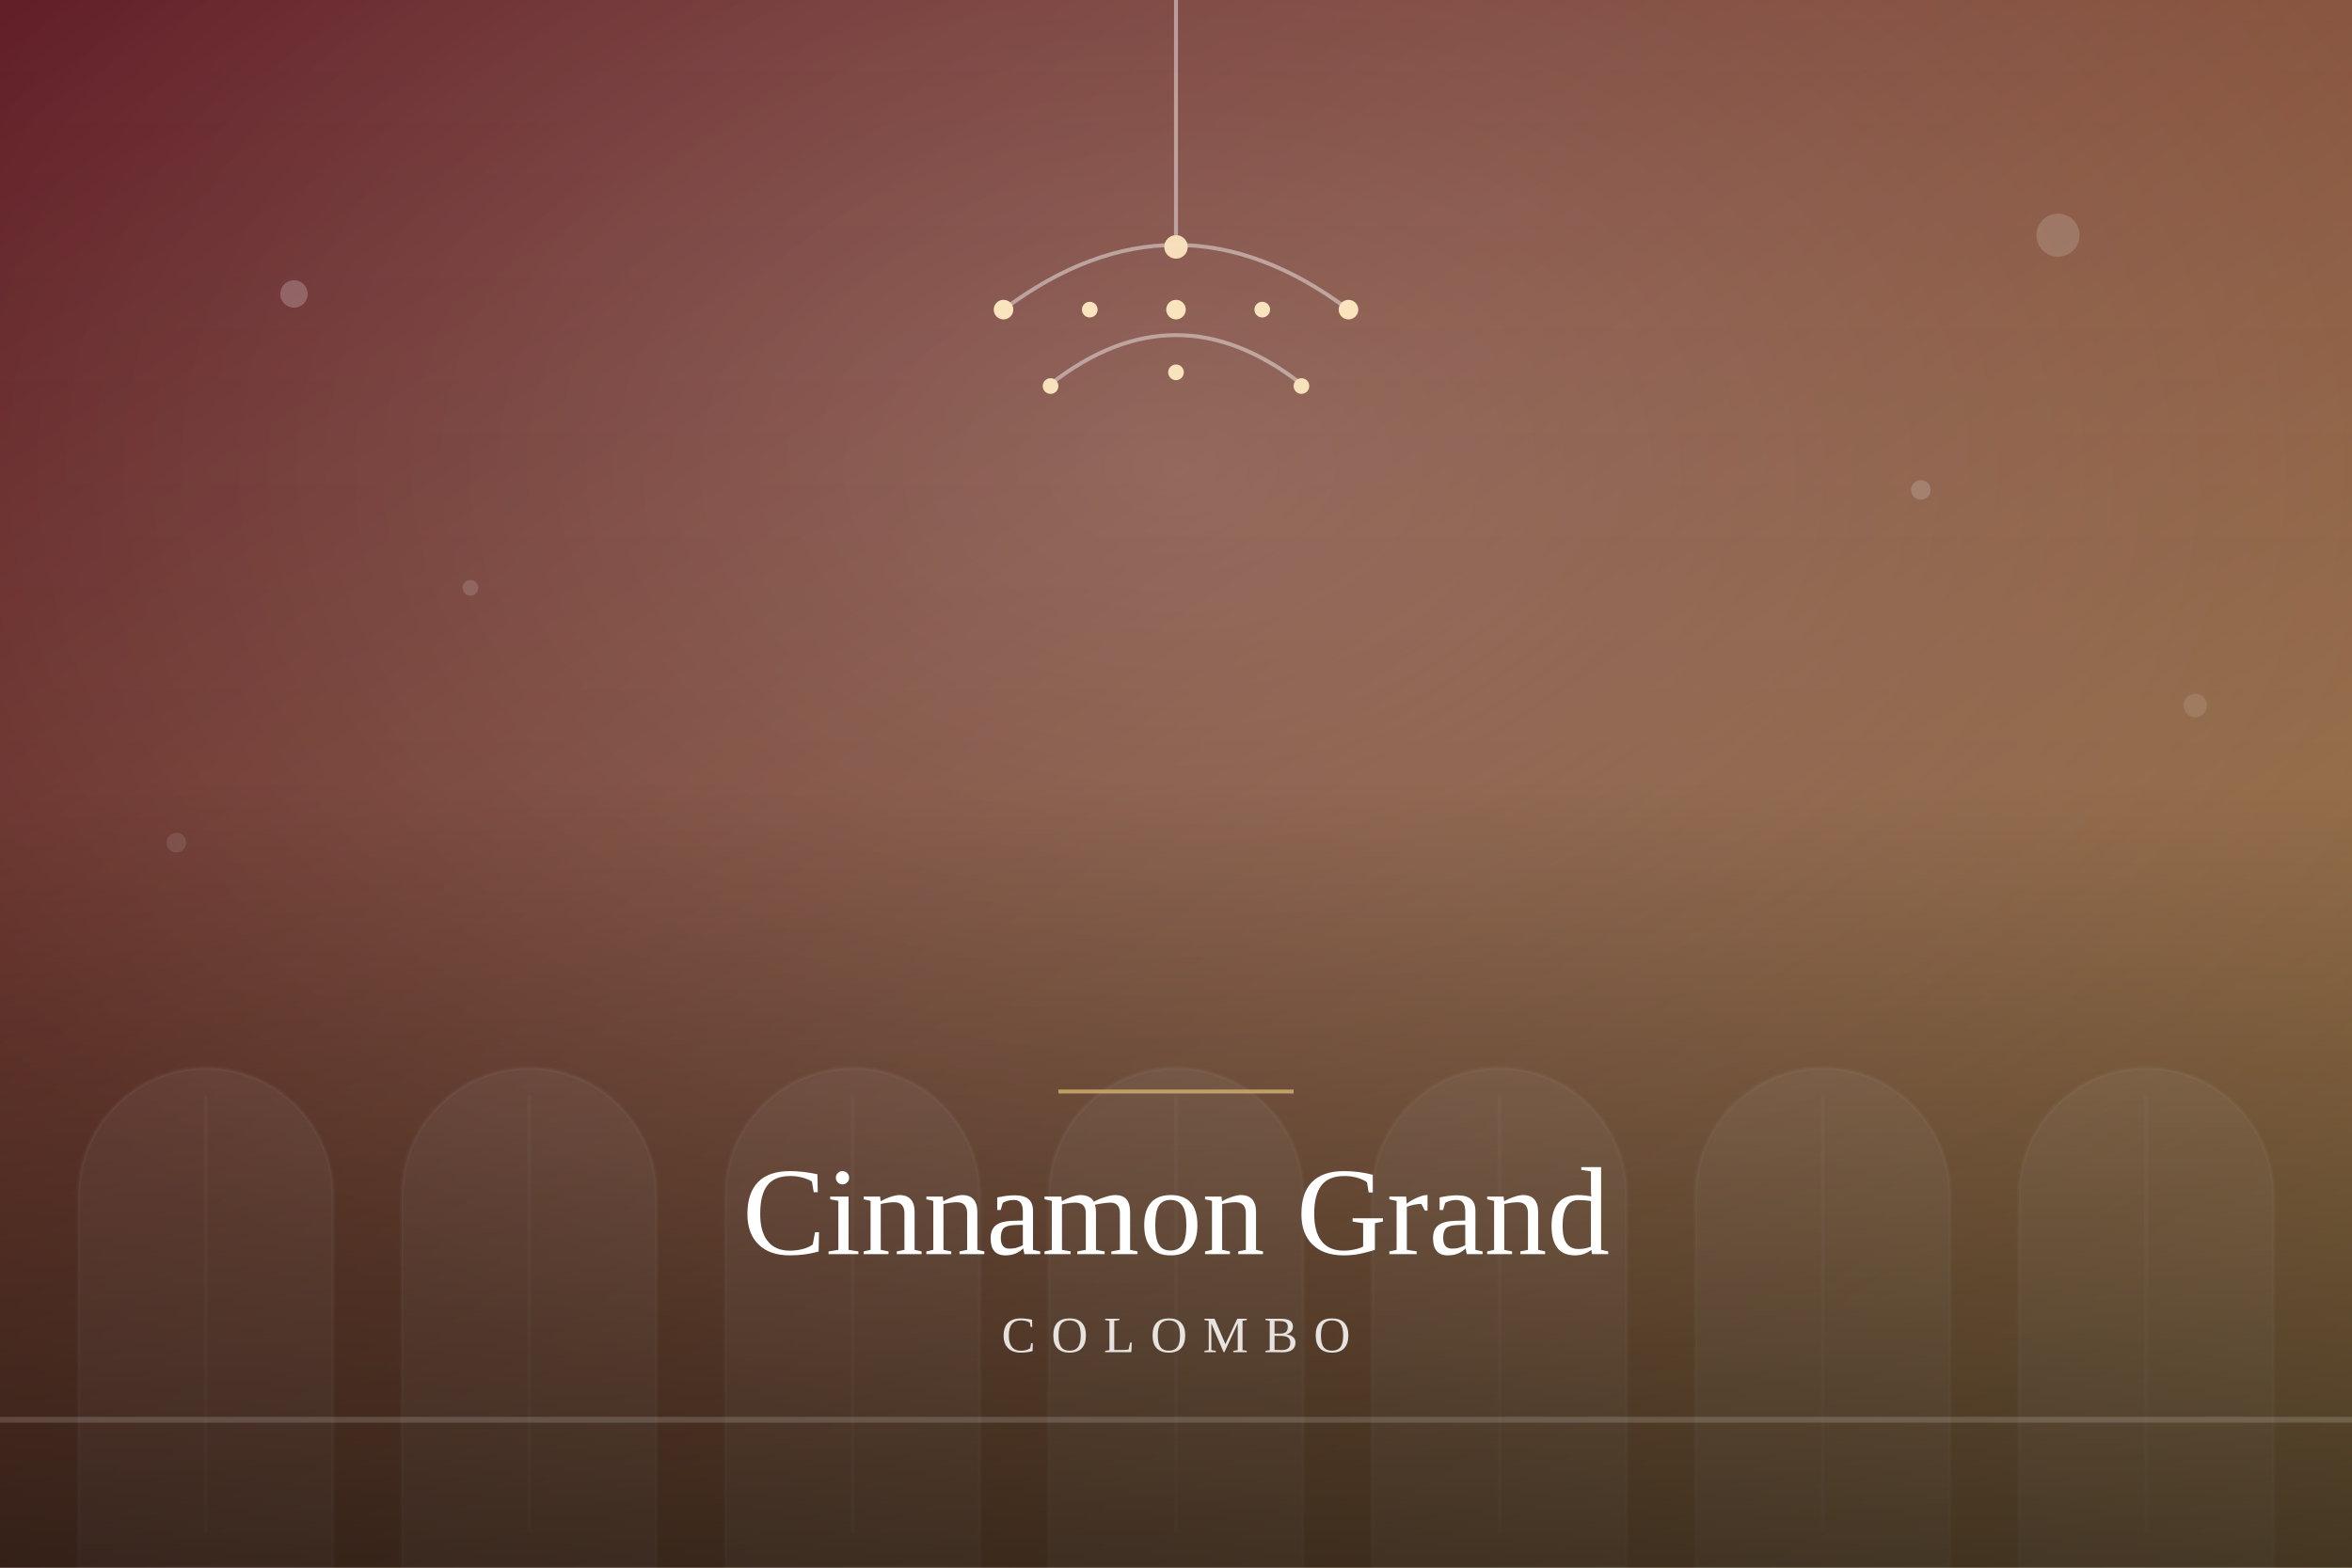
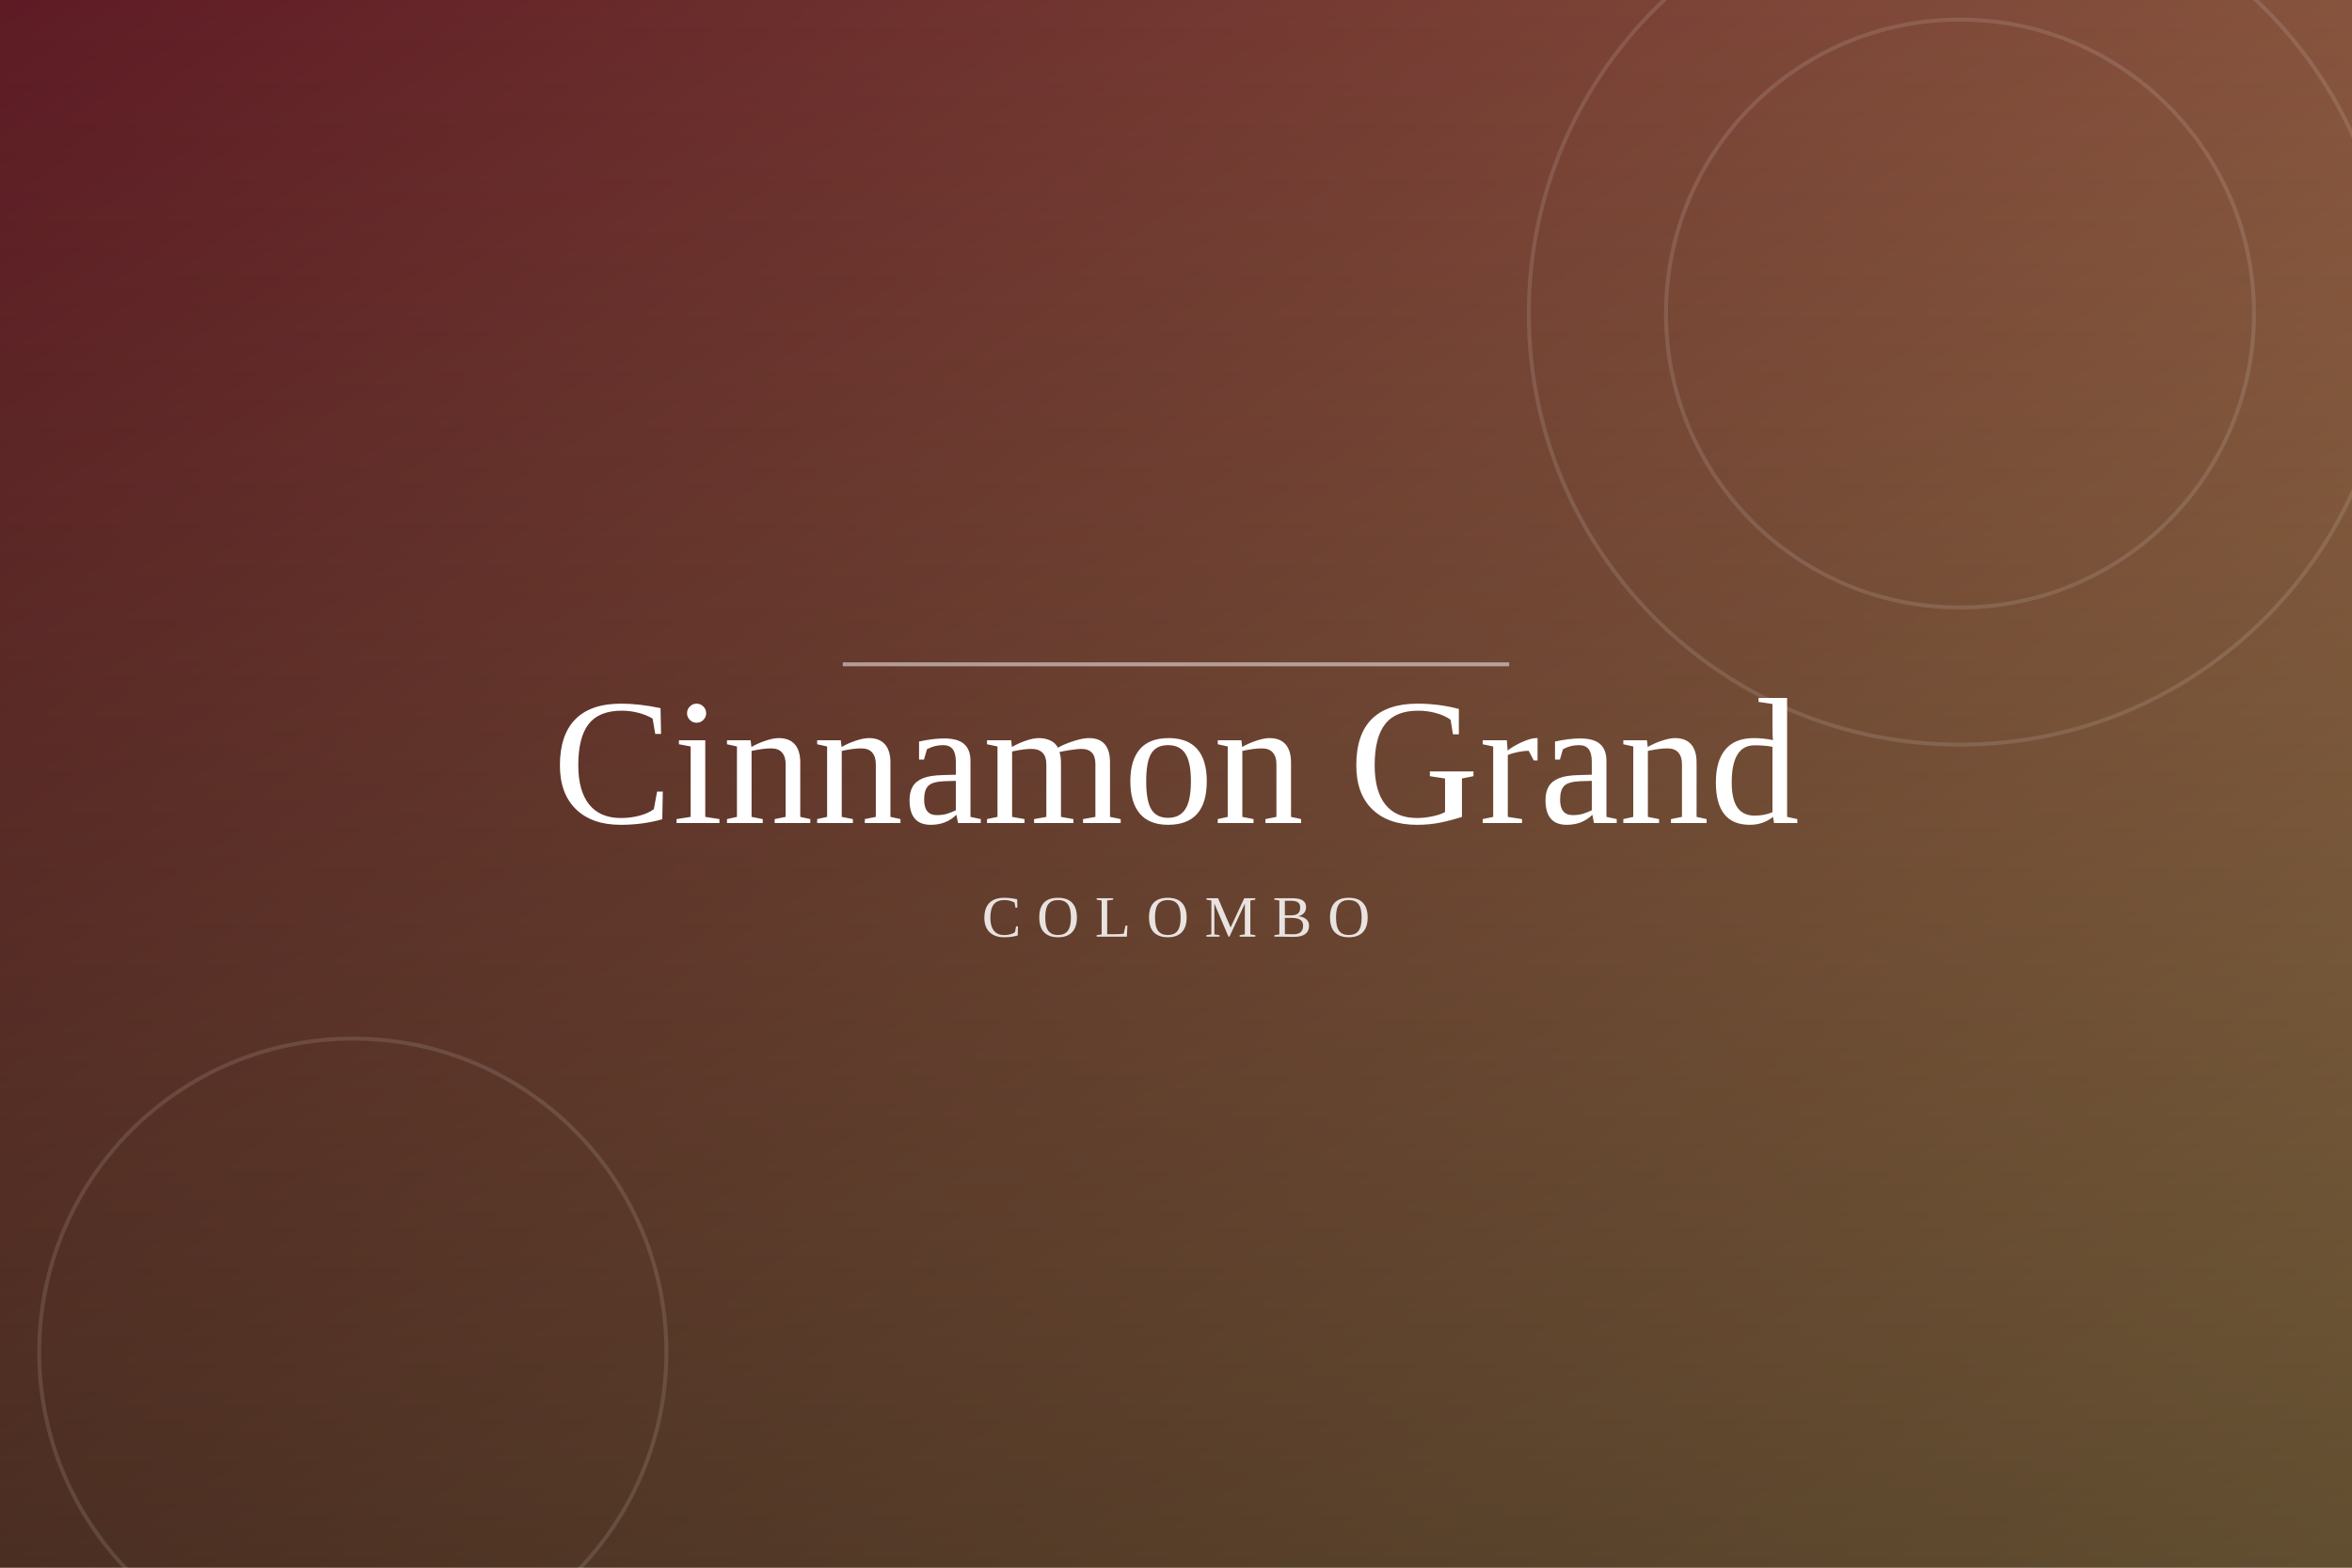
<svg xmlns="http://www.w3.org/2000/svg" viewBox="0 0 1200 800" width="1200" height="800" role="img" aria-label="Cinnamon Grand">
  <defs>
-     <linearGradient id="bg" x1="0" y1="0" x2="1" y2="1">
+     <linearGradient id="g" x1="0" y1="0" x2="1" y2="1">
      <stop offset="0" stop-color="#5e1a24" />
      <stop offset="1" stop-color="#b08d57" />
    </linearGradient>
-     <radialGradient id="glow" cx="0.5" cy="0.30" r="0.62">
-       <stop offset="0" stop-color="#ffffff" stop-opacity="0.20" />
-       <stop offset="1" stop-color="#ffffff" stop-opacity="0" />
-     </radialGradient>
-     <linearGradient id="vig" x1="0" y1="0" x2="0" y2="1">
-       <stop offset="0" stop-color="#000000" stop-opacity="0" />
-       <stop offset="0.5" stop-color="#000000" stop-opacity="0.06" />
-       <stop offset="1" stop-color="#000000" stop-opacity="0.62" />
+     <linearGradient id="v" x1="0" y1="0" x2="0" y2="1">
+       <stop offset="0" stop-color="#000" stop-opacity="0" />
+       <stop offset="1" stop-color="#000" stop-opacity="0.45" />
    </linearGradient>
  </defs>
-   <rect width="1200" height="800" fill="url(#bg)" />
-   <rect width="1200" height="800" fill="url(#glow)" />
-   <g fill="#ffffff">
-     <circle cx="150" cy="150" r="7" opacity="0.22" />
-     <circle cx="1050" cy="120" r="11" opacity="0.16" />
-     <circle cx="980" cy="250" r="5" opacity="0.18" />
-     <circle cx="240" cy="300" r="4" opacity="0.16" />
-     <circle cx="1120" cy="360" r="6" opacity="0.12" />
-     <circle cx="90" cy="430" r="5" opacity="0.12" />
+   <rect width="1200" height="800" fill="url(#g)" />
+   <rect width="1200" height="800" fill="url(#v)" />
+   <g fill="none" stroke="#ffffff" stroke-opacity="0.12" stroke-width="2">
+     <circle cx="1000" cy="160" r="220" />
+     <circle cx="1000" cy="160" r="150" />
+     <circle cx="180" cy="690" r="160" />
  </g>
-   <g stroke="#ffffff" stroke-opacity="0.45" fill="none" stroke-width="2">
-     <line x1="600" y1="0" x2="600" y2="120" />
-     <path d="M512 158 Q600 92 688 158" />
-     <path d="M536 196 Q600 146 664 196" />
-   </g>
-   <g fill="#ffe9c2">
-     <circle cx="600" cy="126" r="6" opacity="0.95" />
-     <circle cx="512" cy="158" r="5" />
-     <circle cx="556" cy="158" r="4" />
-     <circle cx="600" cy="158" r="5" />
-     <circle cx="644" cy="158" r="4" />
-     <circle cx="688" cy="158" r="5" />
-     <circle cx="536" cy="197" r="4" />
-     <circle cx="600" cy="190" r="4" />
-     <circle cx="664" cy="197" r="4" />
-   </g>
-   <g fill="#ffffff" fill-opacity="0.08" stroke="#ffffff" stroke-opacity="0.05" stroke-width="2">
-     <path d="M40 800 V610 a65 65 0 0 1 130 0 V800 Z" />
-     <line x1="105" y1="559" x2="105" y2="782" />
-     <path d="M205 800 V610 a65 65 0 0 1 130 0 V800 Z" />
-     <line x1="270" y1="559" x2="270" y2="782" />
-     <path d="M370 800 V610 a65 65 0 0 1 130 0 V800 Z" />
-     <line x1="435" y1="559" x2="435" y2="782" />
-     <path d="M535 800 V610 a65 65 0 0 1 130 0 V800 Z" />
-     <line x1="600" y1="559" x2="600" y2="782" />
-     <path d="M700 800 V610 a65 65 0 0 1 130 0 V800 Z" />
-     <line x1="765" y1="559" x2="765" y2="782" />
-     <path d="M865 800 V610 a65 65 0 0 1 130 0 V800 Z" />
-     <line x1="930" y1="559" x2="930" y2="782" />
-     <path d="M1030 800 V610 a65 65 0 0 1 130 0 V800 Z" />
-     <line x1="1095" y1="559" x2="1095" y2="782" />
-   </g>
-   <rect width="1200" height="800" fill="url(#vig)" />
-   <rect x="0" y="723" width="1200" height="3" fill="#ffffff" fill-opacity="0.16" />
-   <g text-anchor="middle" font-family="Georgia,'Times New Roman',serif">
-     <rect x="540" y="556" width="120" height="2" fill="#c8a96a" fill-opacity="0.9" />
-     <text x="600" y="640" font-size="64" fill="#ffffff" font-weight="500">Cinnamon Grand</text>
-     <text x="600" y="690" font-size="26" letter-spacing="8" fill="#ffffff" fill-opacity="0.85">COLOMBO</text>
+   <g text-anchor="middle" font-family="Georgia, 'Times New Roman', serif">
+     <rect x="430" y="338" width="340" height="2" fill="#ffffff" fill-opacity="0.5" />
+     <text x="600" y="420" font-size="92" fill="#ffffff" font-weight="500">Cinnamon Grand</text>
+     <text x="600" y="478" font-size="30" letter-spacing="8" fill="#ffffff" fill-opacity="0.85">COLOMBO</text>
  </g>
</svg>
